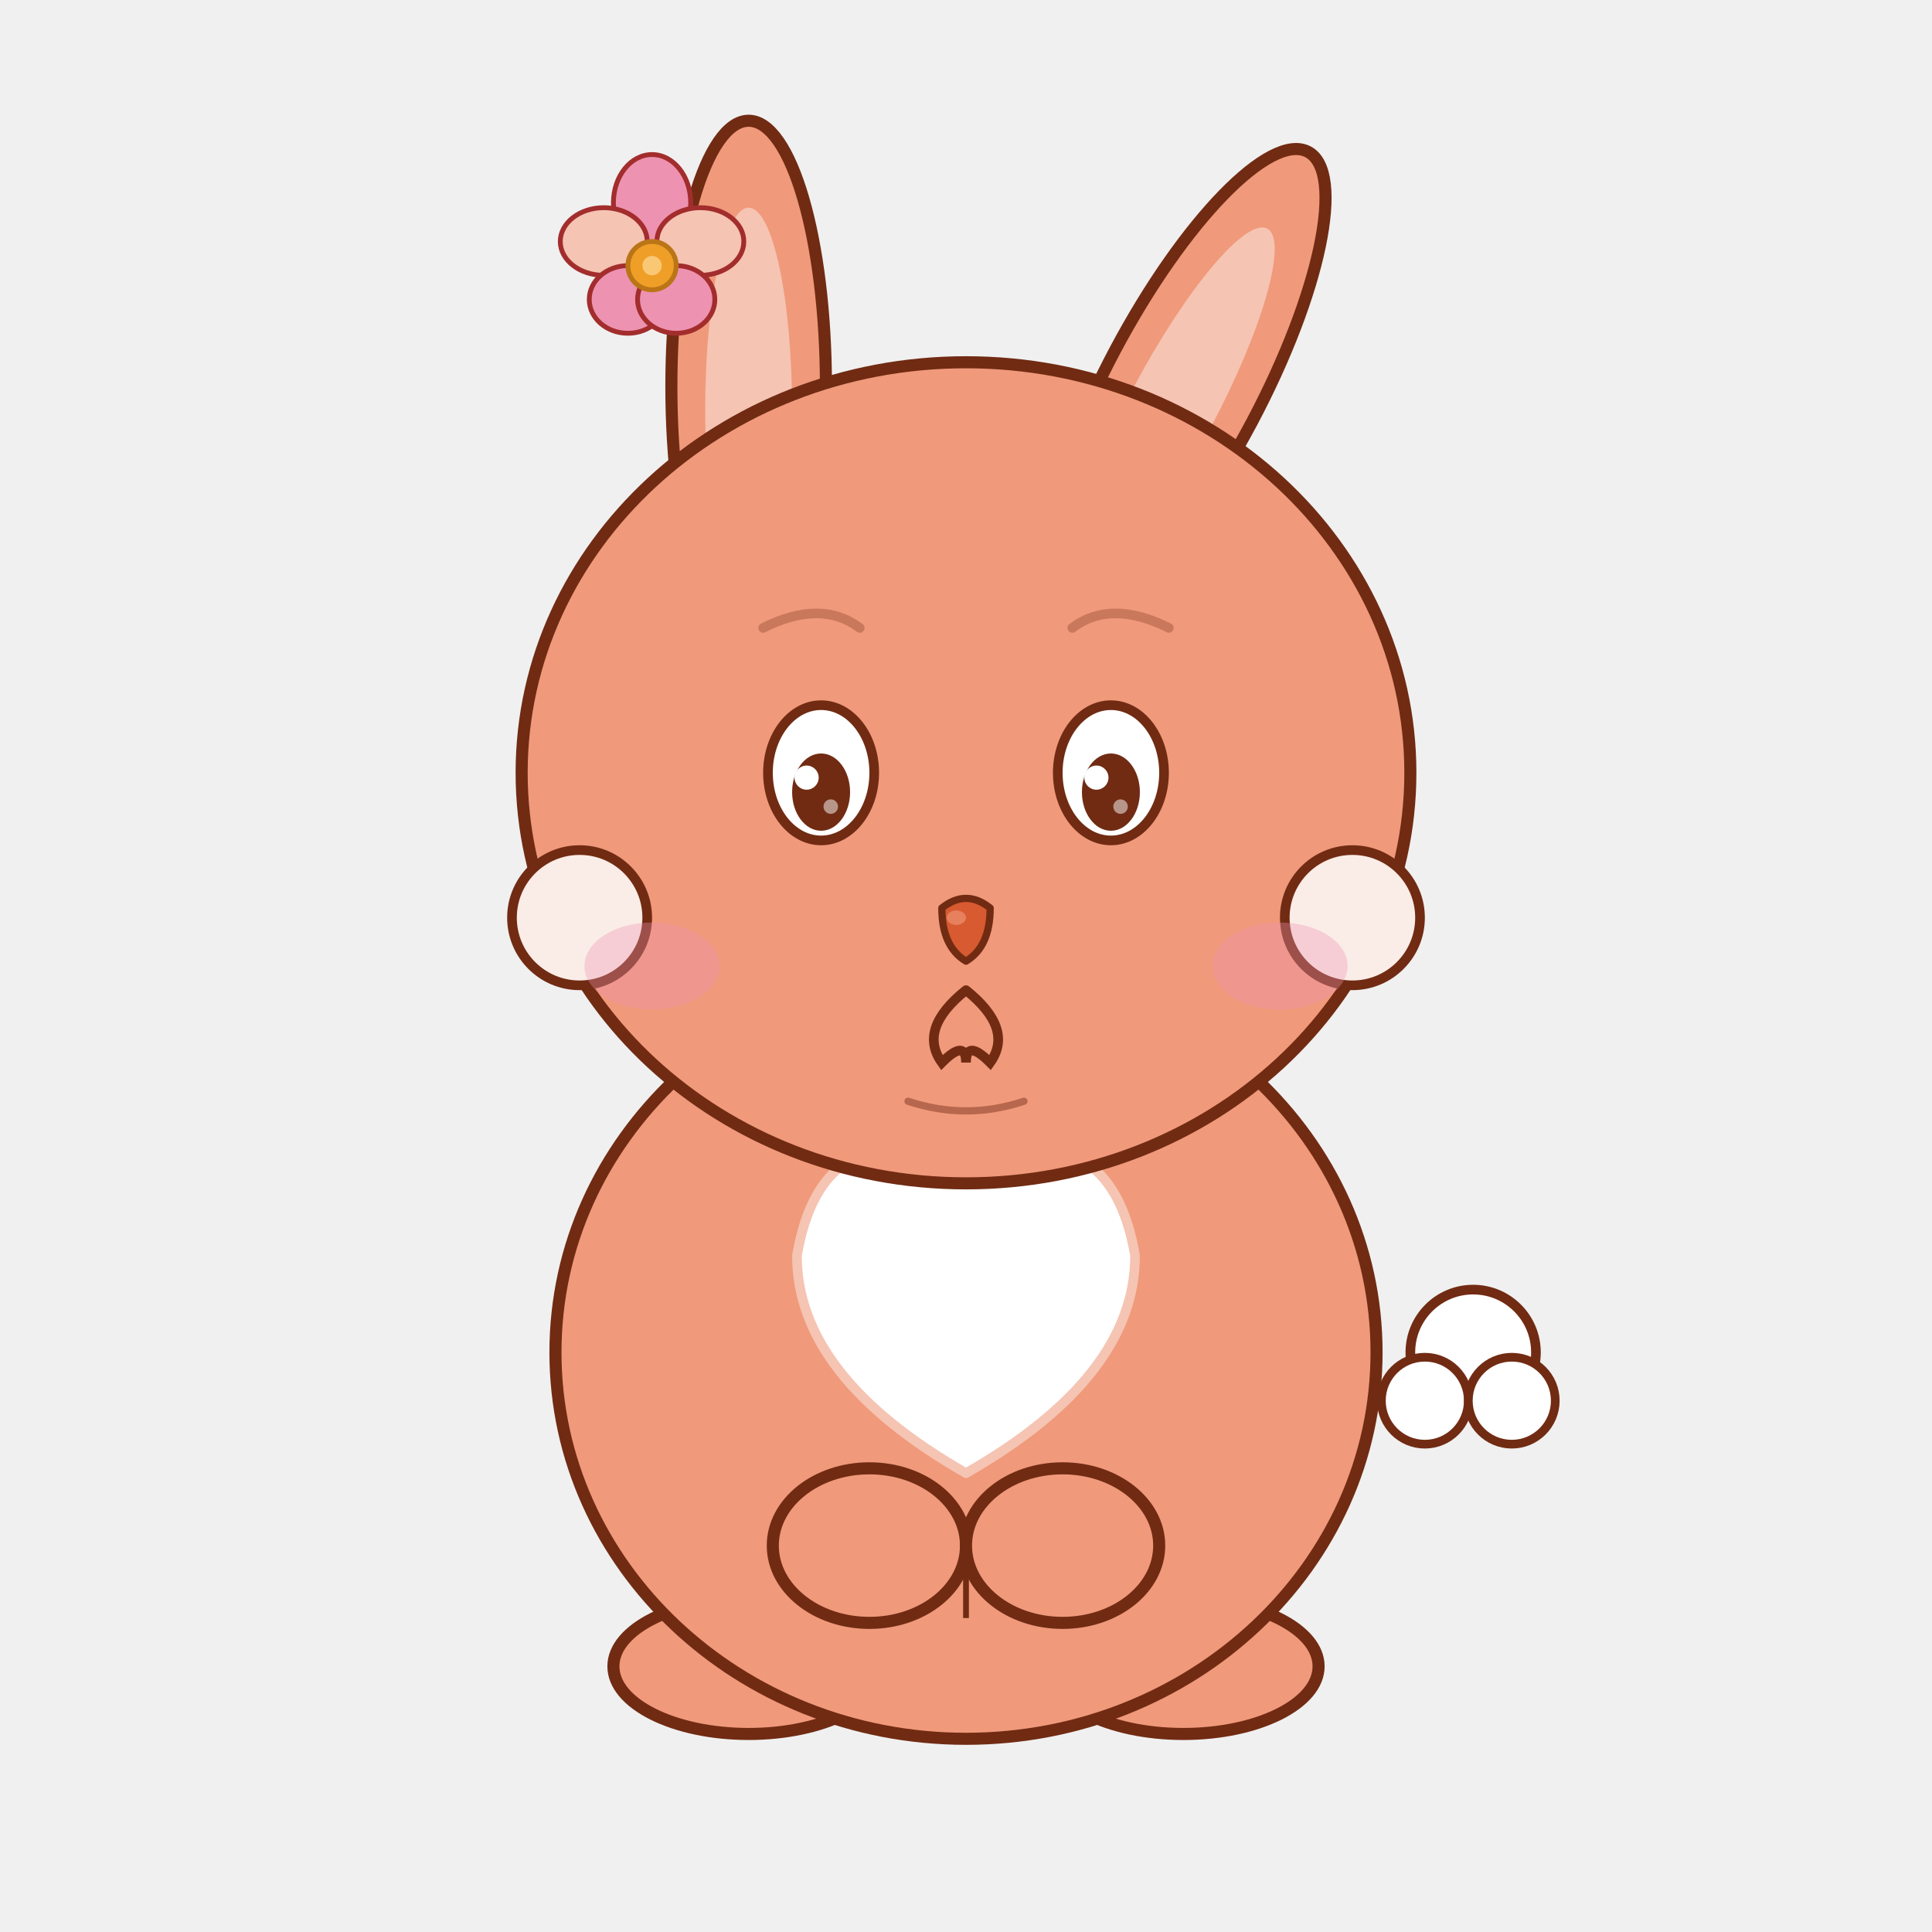
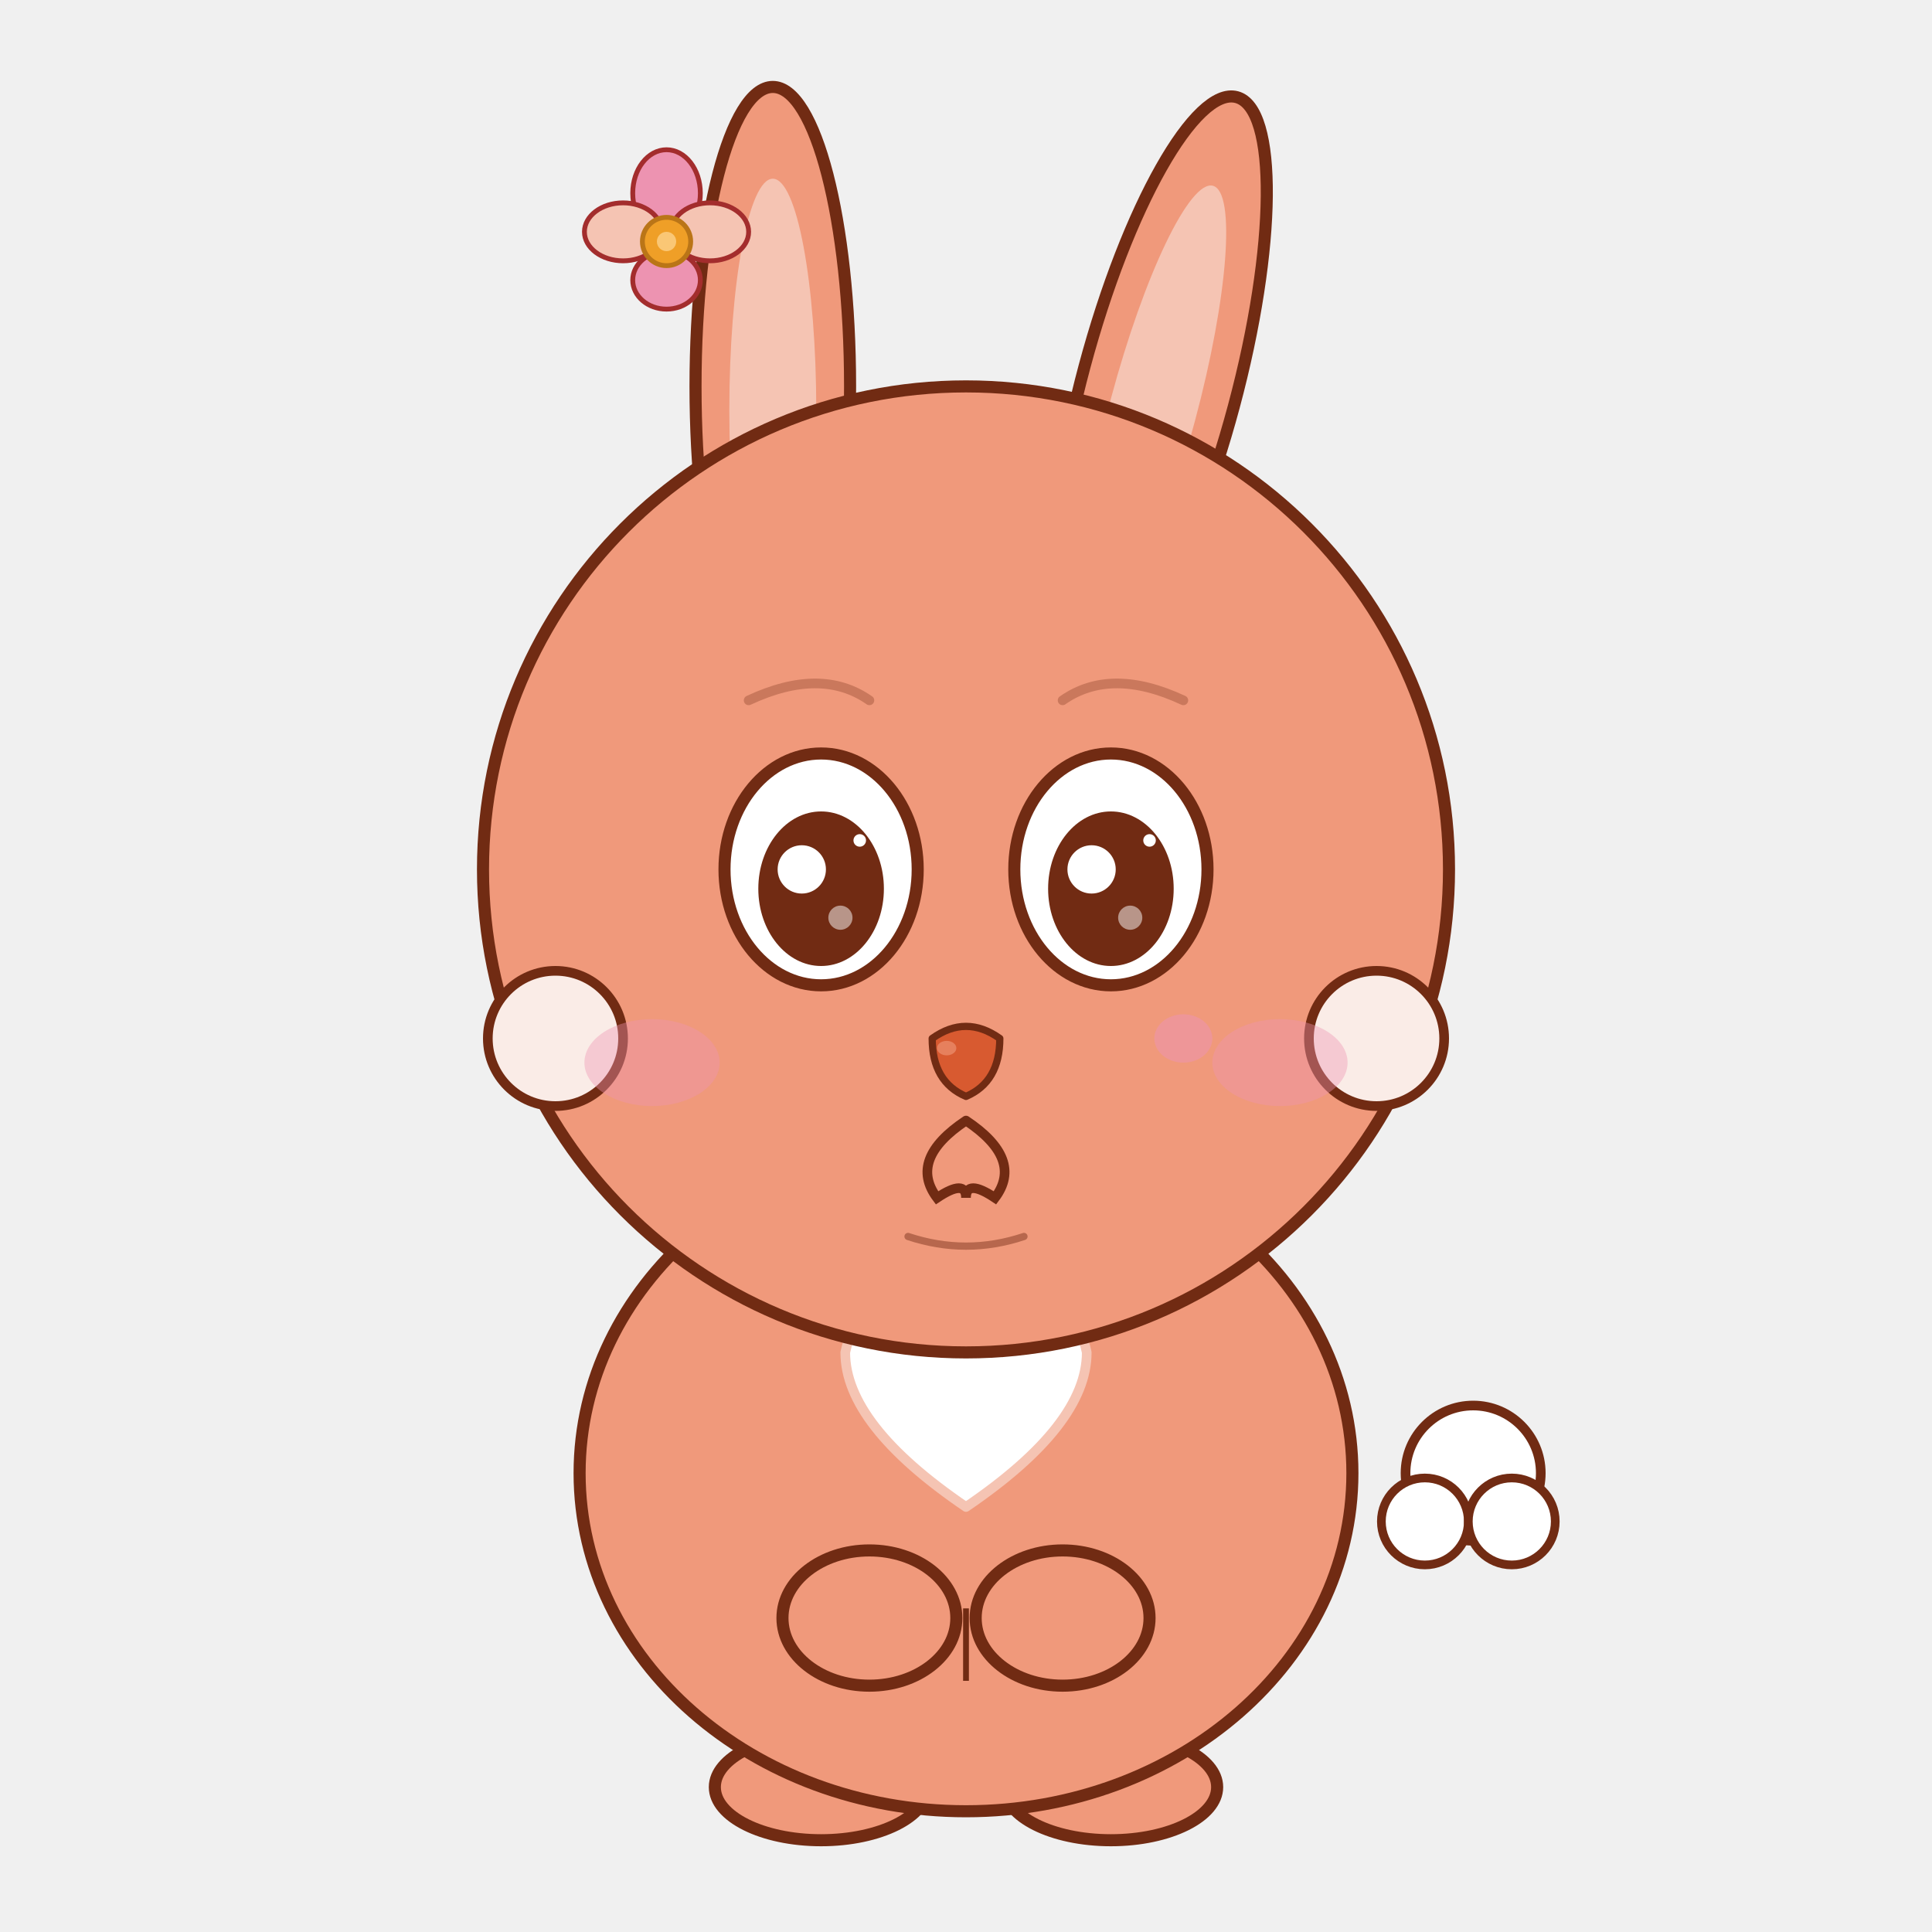
<svg xmlns="http://www.w3.org/2000/svg" viewBox="0 0 400 400" fill="none">
-   <circle cx="305" cy="280" r="13" fill="#FFFFFF" stroke="#712B13" stroke-width="2" />
-   <circle cx="295" cy="290" r="9" fill="#FFFFFF" stroke="#712B13" stroke-width="1.8" />
-   <circle cx="313" cy="290" r="9" fill="#FFFFFF" stroke="#712B13" stroke-width="1.8" />
-   <ellipse cx="155" cy="345" rx="28" ry="14" fill="#F0997B" stroke="#712B13" stroke-width="2.5" />
-   <ellipse cx="245" cy="345" rx="28" ry="14" fill="#F0997B" stroke="#712B13" stroke-width="2.5" />
-   <ellipse cx="200" cy="280" rx="85" ry="80" fill="#F0997B" stroke="#712B13" stroke-width="2.5" />
-   <path d="M200 240 Q170 230 165 260 Q165 285 200 305 Q235 285 235 260 Q230 230 200 240 Z" fill="#FFFFFF" stroke="#F5C4B3" stroke-width="2" stroke-linejoin="round" />
-   <ellipse cx="180" cy="320" rx="20" ry="16" fill="#F0997B" stroke="#712B13" stroke-width="2.5" />
-   <ellipse cx="220" cy="320" rx="20" ry="16" fill="#F0997B" stroke="#712B13" stroke-width="2.5" />
-   <line x1="200" y1="318" x2="200" y2="335" stroke="#712B13" stroke-width="1.2" />
-   <ellipse cx="155" cy="80" rx="16" ry="55" fill="#F0997B" stroke="#712B13" stroke-width="2.5" />
-   <ellipse cx="155" cy="85" rx="9" ry="42" fill="#F5C4B3" />
-   <g transform="rotate(28 245 80)">
-     <ellipse cx="245" cy="80" rx="16" ry="55" fill="#F0997B" stroke="#712B13" stroke-width="2.5" />
-     <ellipse cx="245" cy="85" rx="9" ry="42" fill="#F5C4B3" />
+   <circle cx="305" cy="305" r="14" fill="#FFFFFF" stroke="#712B13" stroke-width="2" />
+   <circle cx="295" cy="315" r="9" fill="#FFFFFF" stroke="#712B13" stroke-width="1.8" />
+   <circle cx="313" cy="315" r="9" fill="#FFFFFF" stroke="#712B13" stroke-width="1.8" />
+   <ellipse cx="170" cy="370" rx="22" ry="11" fill="#F0997B" stroke="#712B13" stroke-width="2.5" />
+   <ellipse cx="230" cy="370" rx="22" ry="11" fill="#F0997B" stroke="#712B13" stroke-width="2.5" />
+   <ellipse cx="200" cy="305" rx="80" ry="70" fill="#F0997B" stroke="#712B13" stroke-width="2.5" />
+   <path d="M200 270 Q180 258 175 280 Q175 295 200 312 Q225 295 225 280 Q220 258 200 270 Z" fill="#FFFFFF" stroke="#F5C4B3" stroke-width="2" stroke-linejoin="round" />
+   <ellipse cx="180 " cy="335" rx="18" ry="14" fill="#F0997B" stroke="#712B13" stroke-width="2.5" />
+   <ellipse cx="220" cy="335" rx="18" ry="14" fill="#F0997B" stroke="#712B13" stroke-width="2.5" />
+   <line x1="200" y1="333" x2="200" y2="348" stroke="#712B13" stroke-width="1.2" />
+   <ellipse cx="160" cy="80" rx="16" ry="62" fill="#F0997B" stroke="#712B13" stroke-width="2.5" />
+   <ellipse cx="160" cy="85" rx="9" ry="48" fill="#F5C4B3" />
+   <g transform="rotate(15 240 80)">
+     <ellipse cx="240" cy="80" rx="16" ry="62" fill="#F0997B" stroke="#712B13" stroke-width="2.5" />
+     <ellipse cx="240" cy="85" rx="9" ry="48" fill="#F5C4B3" />
  </g>
-   <ellipse cx="200" cy="160" rx="92" ry="85" fill="#F0997B" stroke="#712B13" stroke-width="2.5" />
-   <circle cx="120" cy="190" r="14" fill="#FAECE7" stroke="#712B13" stroke-width="2" />
-   <circle cx="280" cy="190" r="14" fill="#FAECE7" stroke="#712B13" stroke-width="2" />
-   <ellipse cx="135" cy="42" rx="8" ry="10" fill="#ED93B1" stroke="#A32D2D" stroke-width="1" stroke-linejoin="round" />
-   <ellipse cx="125" cy="50" rx="9" ry="7" fill="#F5C4B3" stroke="#A32D2D" stroke-width="1" stroke-linejoin="round" />
-   <ellipse cx="145" cy="50" rx="9" ry="7" fill="#F5C4B3" stroke="#A32D2D" stroke-width="1" stroke-linejoin="round" />
-   <ellipse cx="130" cy="62" rx="8" ry="7" fill="#ED93B1" stroke="#A32D2D" stroke-width="1" stroke-linejoin="round" />
-   <ellipse cx="140" cy="62" rx="8" ry="7" fill="#ED93B1" stroke="#A32D2D" stroke-width="1" stroke-linejoin="round" />
-   <circle cx="135" cy="55" r="5" fill="#EF9F27" stroke="#BA7517" stroke-width="1" />
-   <circle cx="135" cy="55" r="2" fill="#FAC775" />
-   <path d="M158 130 Q170 124 178 130" stroke="#712B13" stroke-width="2" fill="none" stroke-linecap="round" opacity="0.3" />
-   <path d="M222 130 Q230 124 242 130" stroke="#712B13" stroke-width="2" fill="none" stroke-linecap="round" opacity="0.3" />
-   <ellipse cx="170" cy="160" rx="11" ry="14" fill="#FFFFFF" stroke="#712B13" stroke-width="2" />
-   <ellipse cx="230" cy="160" rx="11" ry="14" fill="#FFFFFF" stroke="#712B13" stroke-width="2" />
-   <ellipse cx="170" cy="164" rx="6" ry="8" fill="#712B13" />
-   <ellipse cx="230" cy="164" rx="6" ry="8" fill="#712B13" />
-   <circle cx="167" cy="161" r="2.5" fill="#FFFFFF" />
-   <circle cx="227" cy="161" r="2.5" fill="#FFFFFF" />
-   <circle cx="172" cy="167" r="1.5" fill="#FFFFFF" opacity="0.5" />
-   <circle cx="232" cy="167" r="1.5" fill="#FFFFFF" opacity="0.5" />
-   <circle cx="174" cy="155" r="1" fill="#FFFFFF" />
-   <circle cx="234" cy="155" r="1" fill="#FFFFFF" />
-   <ellipse cx="135" cy="200" rx="14" ry="9" fill="#ED93B1" opacity="0.35" />
-   <ellipse cx="265" cy="200" rx="14" ry="9" fill="#ED93B1" opacity="0.35" />
-   <path d="M195 188 Q200 184 205 188 Q205 196 200 199 Q195 196 195 188 Z" fill="#D85A30" stroke="#712B13" stroke-width="1.5" stroke-linejoin="round" />
-   <ellipse cx="198" cy="190" rx="2" ry="1.5" fill="#F0997B" opacity="0.6" />
-   <path d="M200 205 Q190 213 195 220 Q200 215 200 220 Q200 215 205 220 Q210 213 200 205" stroke="#712B13" stroke-width="2" fill="none" stroke-linecap="round" />
-   <path d="M188 228 Q200 232 212 228" stroke="#712B13" stroke-width="1.5" fill="none" stroke-linecap="round" opacity="0.45" />
+   <ellipse cx="138" cy="40" rx="7" ry="9" fill="#ED93B1" stroke="#A32D2D" stroke-width="1" stroke-linejoin="round" />
+   <ellipse cx="129" cy="48" rx="8" ry="6" fill="#F5C4B3" stroke="#A32D2D" stroke-width="1" stroke-linejoin="round" />
+   <ellipse cx="147" cy="48" rx="8" ry="6" fill="#F5C4B3" stroke="#A32D2D" stroke-width="1" stroke-linejoin="round" />
+   <ellipse cx="138" cy="58" rx="7" ry="6" fill="#ED93B1" stroke="#A32D2D" stroke-width="1" stroke-linejoin="round" />
+   <circle cx="138" cy="50" r="5" fill="#EF9F27" stroke="#BA7517" stroke-width="1" />
+   <circle cx="138" cy="50" r="2" fill="#FAC775" />
+   <circle cx="200" cy="180" r="100" fill="#F0997B" stroke="#712B13" stroke-width="2.5" />
+   <circle cx="115" cy="215" r="14" fill="#FAECE7" stroke="#712B13" stroke-width="2" />
+   <circle cx="285" cy="215" r="14" fill="#FAECE7" stroke="#712B13" stroke-width="2" />
+   <ellipse cx="245" cy="215" rx="6" ry="5" fill="#ED93B1" opacity="0.55" />
+   <path d="M155 145 Q170 138 180 145" stroke="#712B13" stroke-width="2" fill="none" stroke-linecap="round" opacity="0.3" />
+   <path d="M220 145 Q230 138 245 145" stroke="#712B13" stroke-width="2" fill="none" stroke-linecap="round" opacity="0.3" />
+   <ellipse cx="170" cy="180" rx="20" ry="24" fill="#FFFFFF" stroke="#712B13" stroke-width="2.5" />
+   <ellipse cx="230" cy="180" rx="20" ry="24" fill="#FFFFFF" stroke="#712B13" stroke-width="2.5" />
+   <ellipse cx="170" cy="184" rx="13" ry="16" fill="#712B13" />
+   <ellipse cx="230" cy="184" rx="13" ry="16" fill="#712B13" />
+   <circle cx="166" cy="180" r="5" fill="#FFFFFF" />
+   <circle cx="226" cy="180" r="5" fill="#FFFFFF" />
+   <circle cx="174" cy="190" r="2.5" fill="#FFFFFF" opacity="0.5" />
+   <circle cx="234" cy="190" r="2.5" fill="#FFFFFF" opacity="0.5" />
+   <circle cx="178" cy="174" r="1.3" fill="#FFFFFF" />
+   <circle cx="238" cy="174" r="1.3" fill="#FFFFFF" />
+   <ellipse cx="135" cy="220" rx="14" ry="9" fill="#ED93B1" opacity="0.4" />
+   <ellipse cx="265" cy="220" rx="14" ry="9" fill="#ED93B1" opacity="0.4" />
+   <path d="M193 215 Q200 210 207 215 Q207 224 200 227 Q193 224 193 215 Z" fill="#D85A30" stroke="#712B13" stroke-width="1.5" stroke-linejoin="round" />
+   <ellipse cx="196" cy="217" rx="2" ry="1.5" fill="#F0997B" opacity="0.6" />
+   <path d="M200 232 Q188 240 194 248 Q200 244 200 248 Q200 244 206 248 Q212 240 200 232" stroke="#712B13" stroke-width="2" fill="none" stroke-linecap="round" />
+   <path d="M188 256 Q200 260 212 256" stroke="#712B13" stroke-width="1.5" fill="none" stroke-linecap="round" opacity="0.45" />
</svg>
